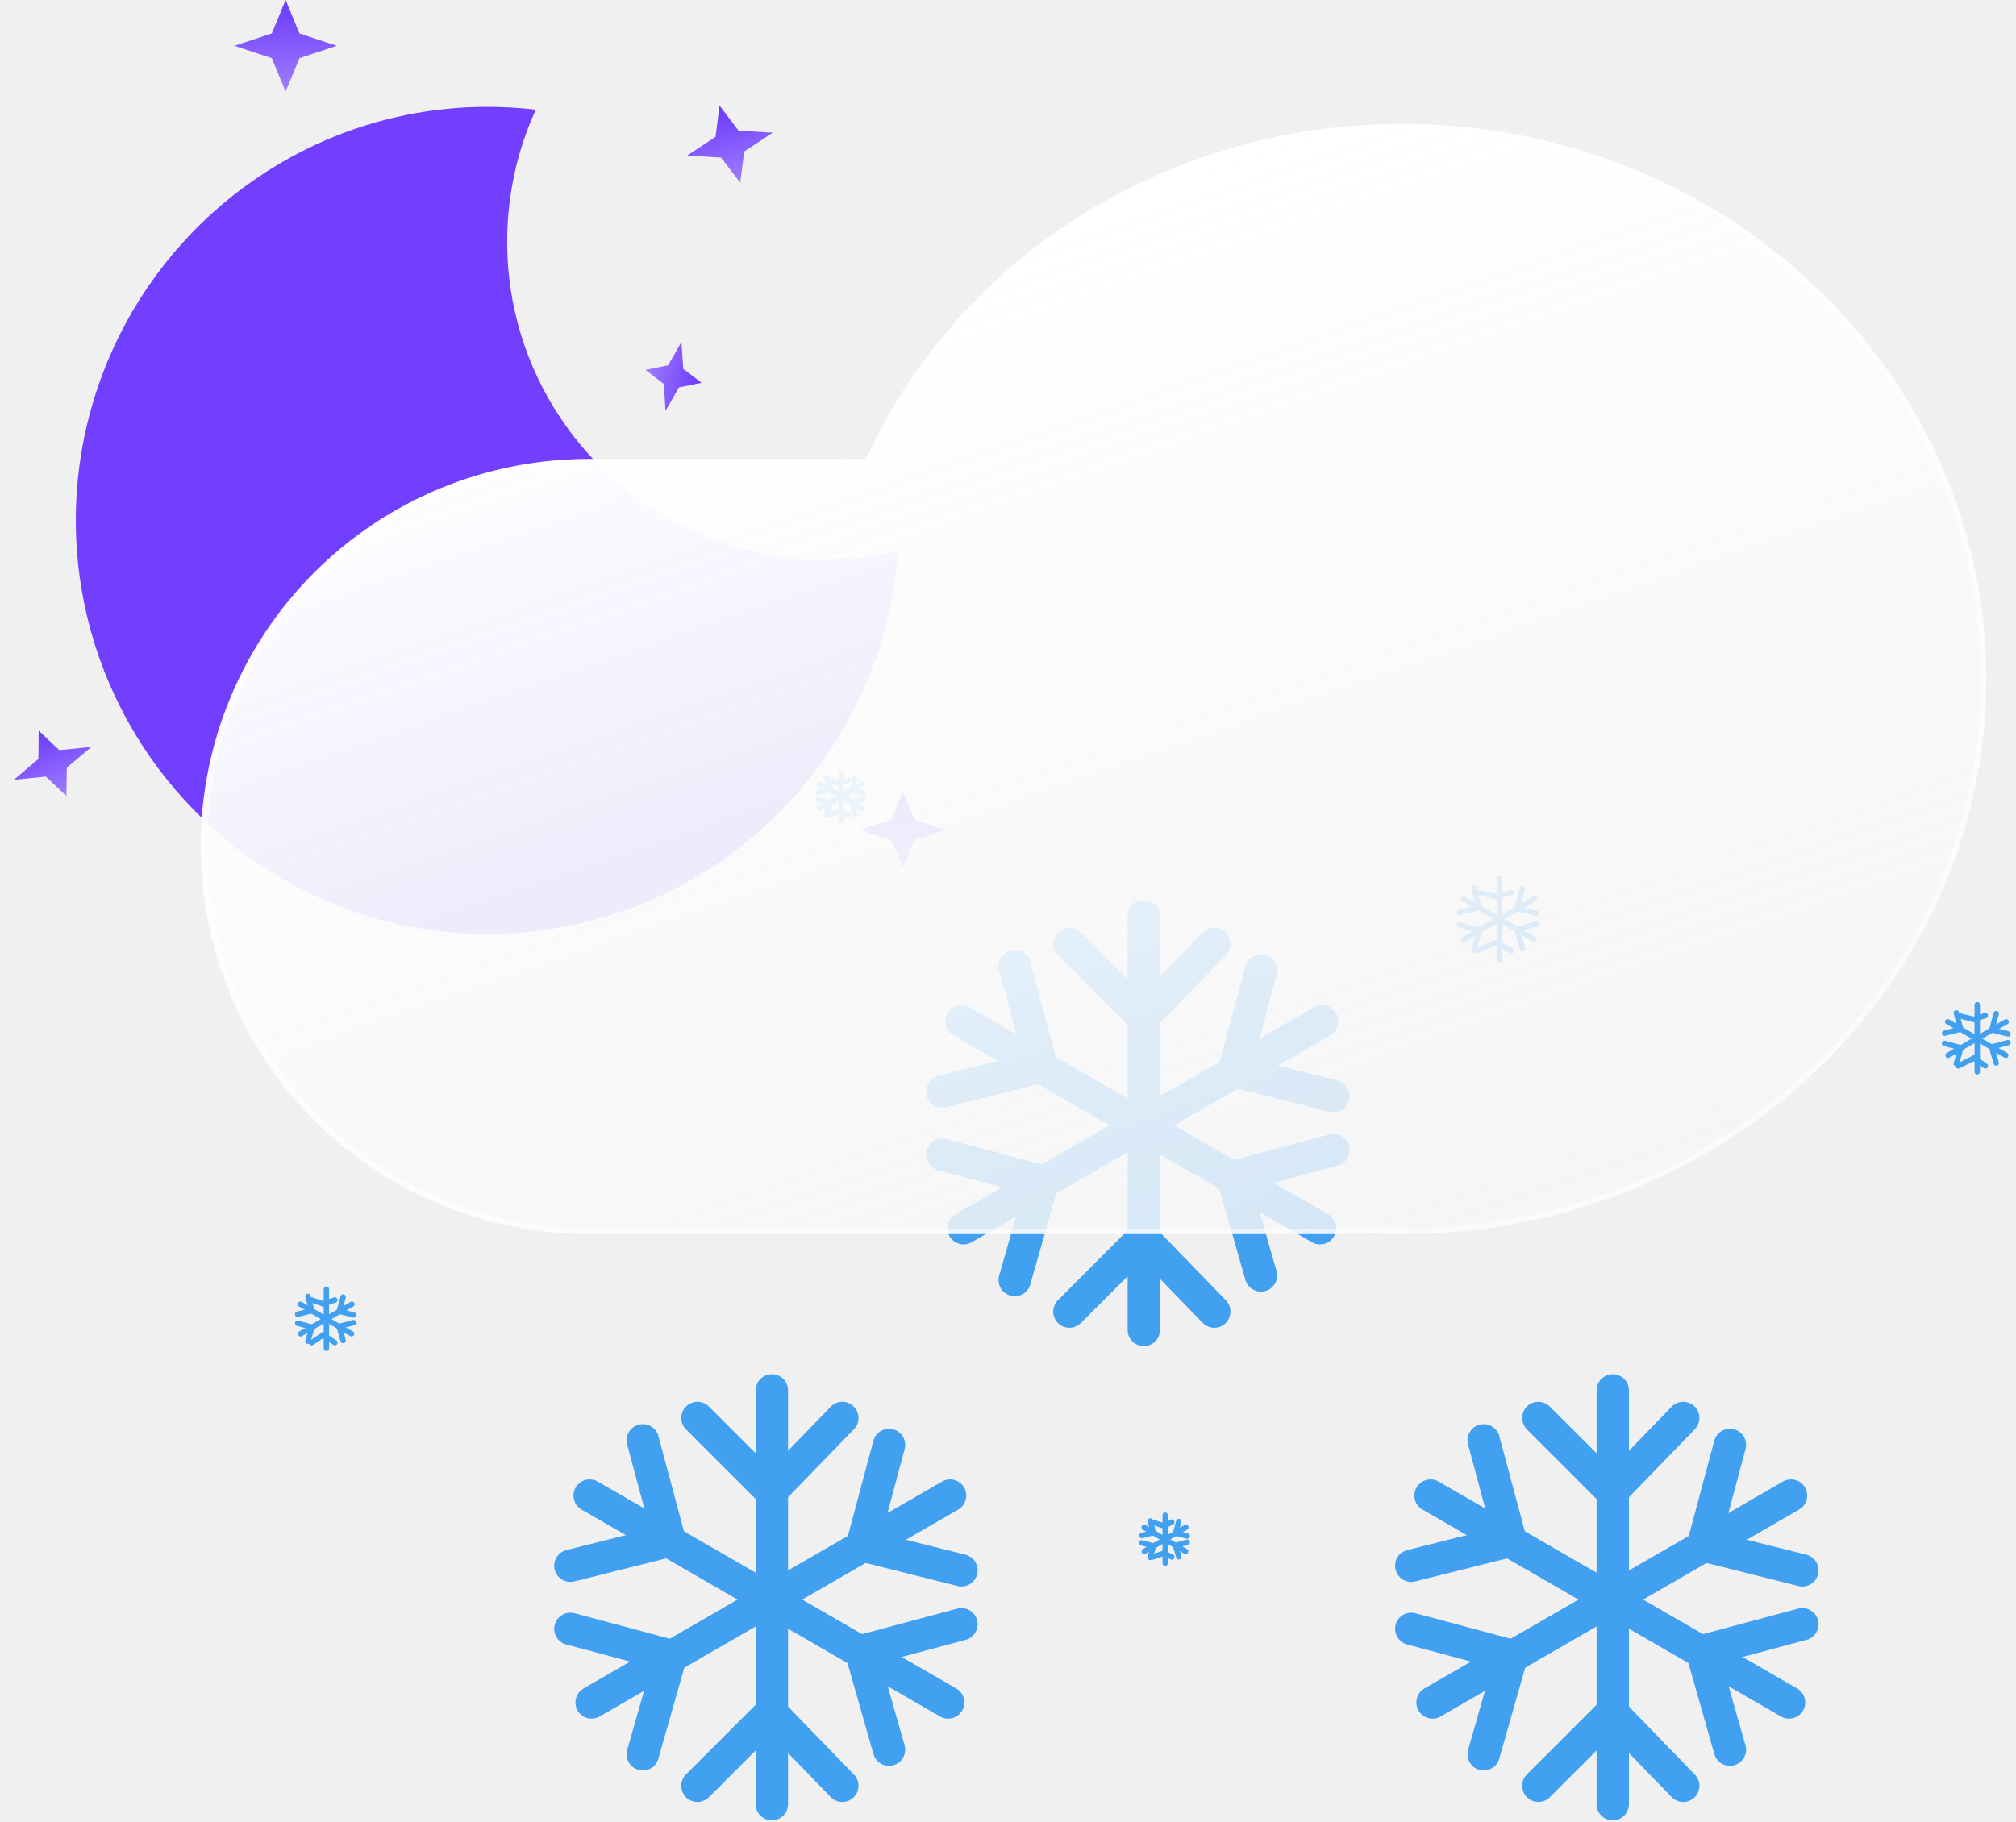
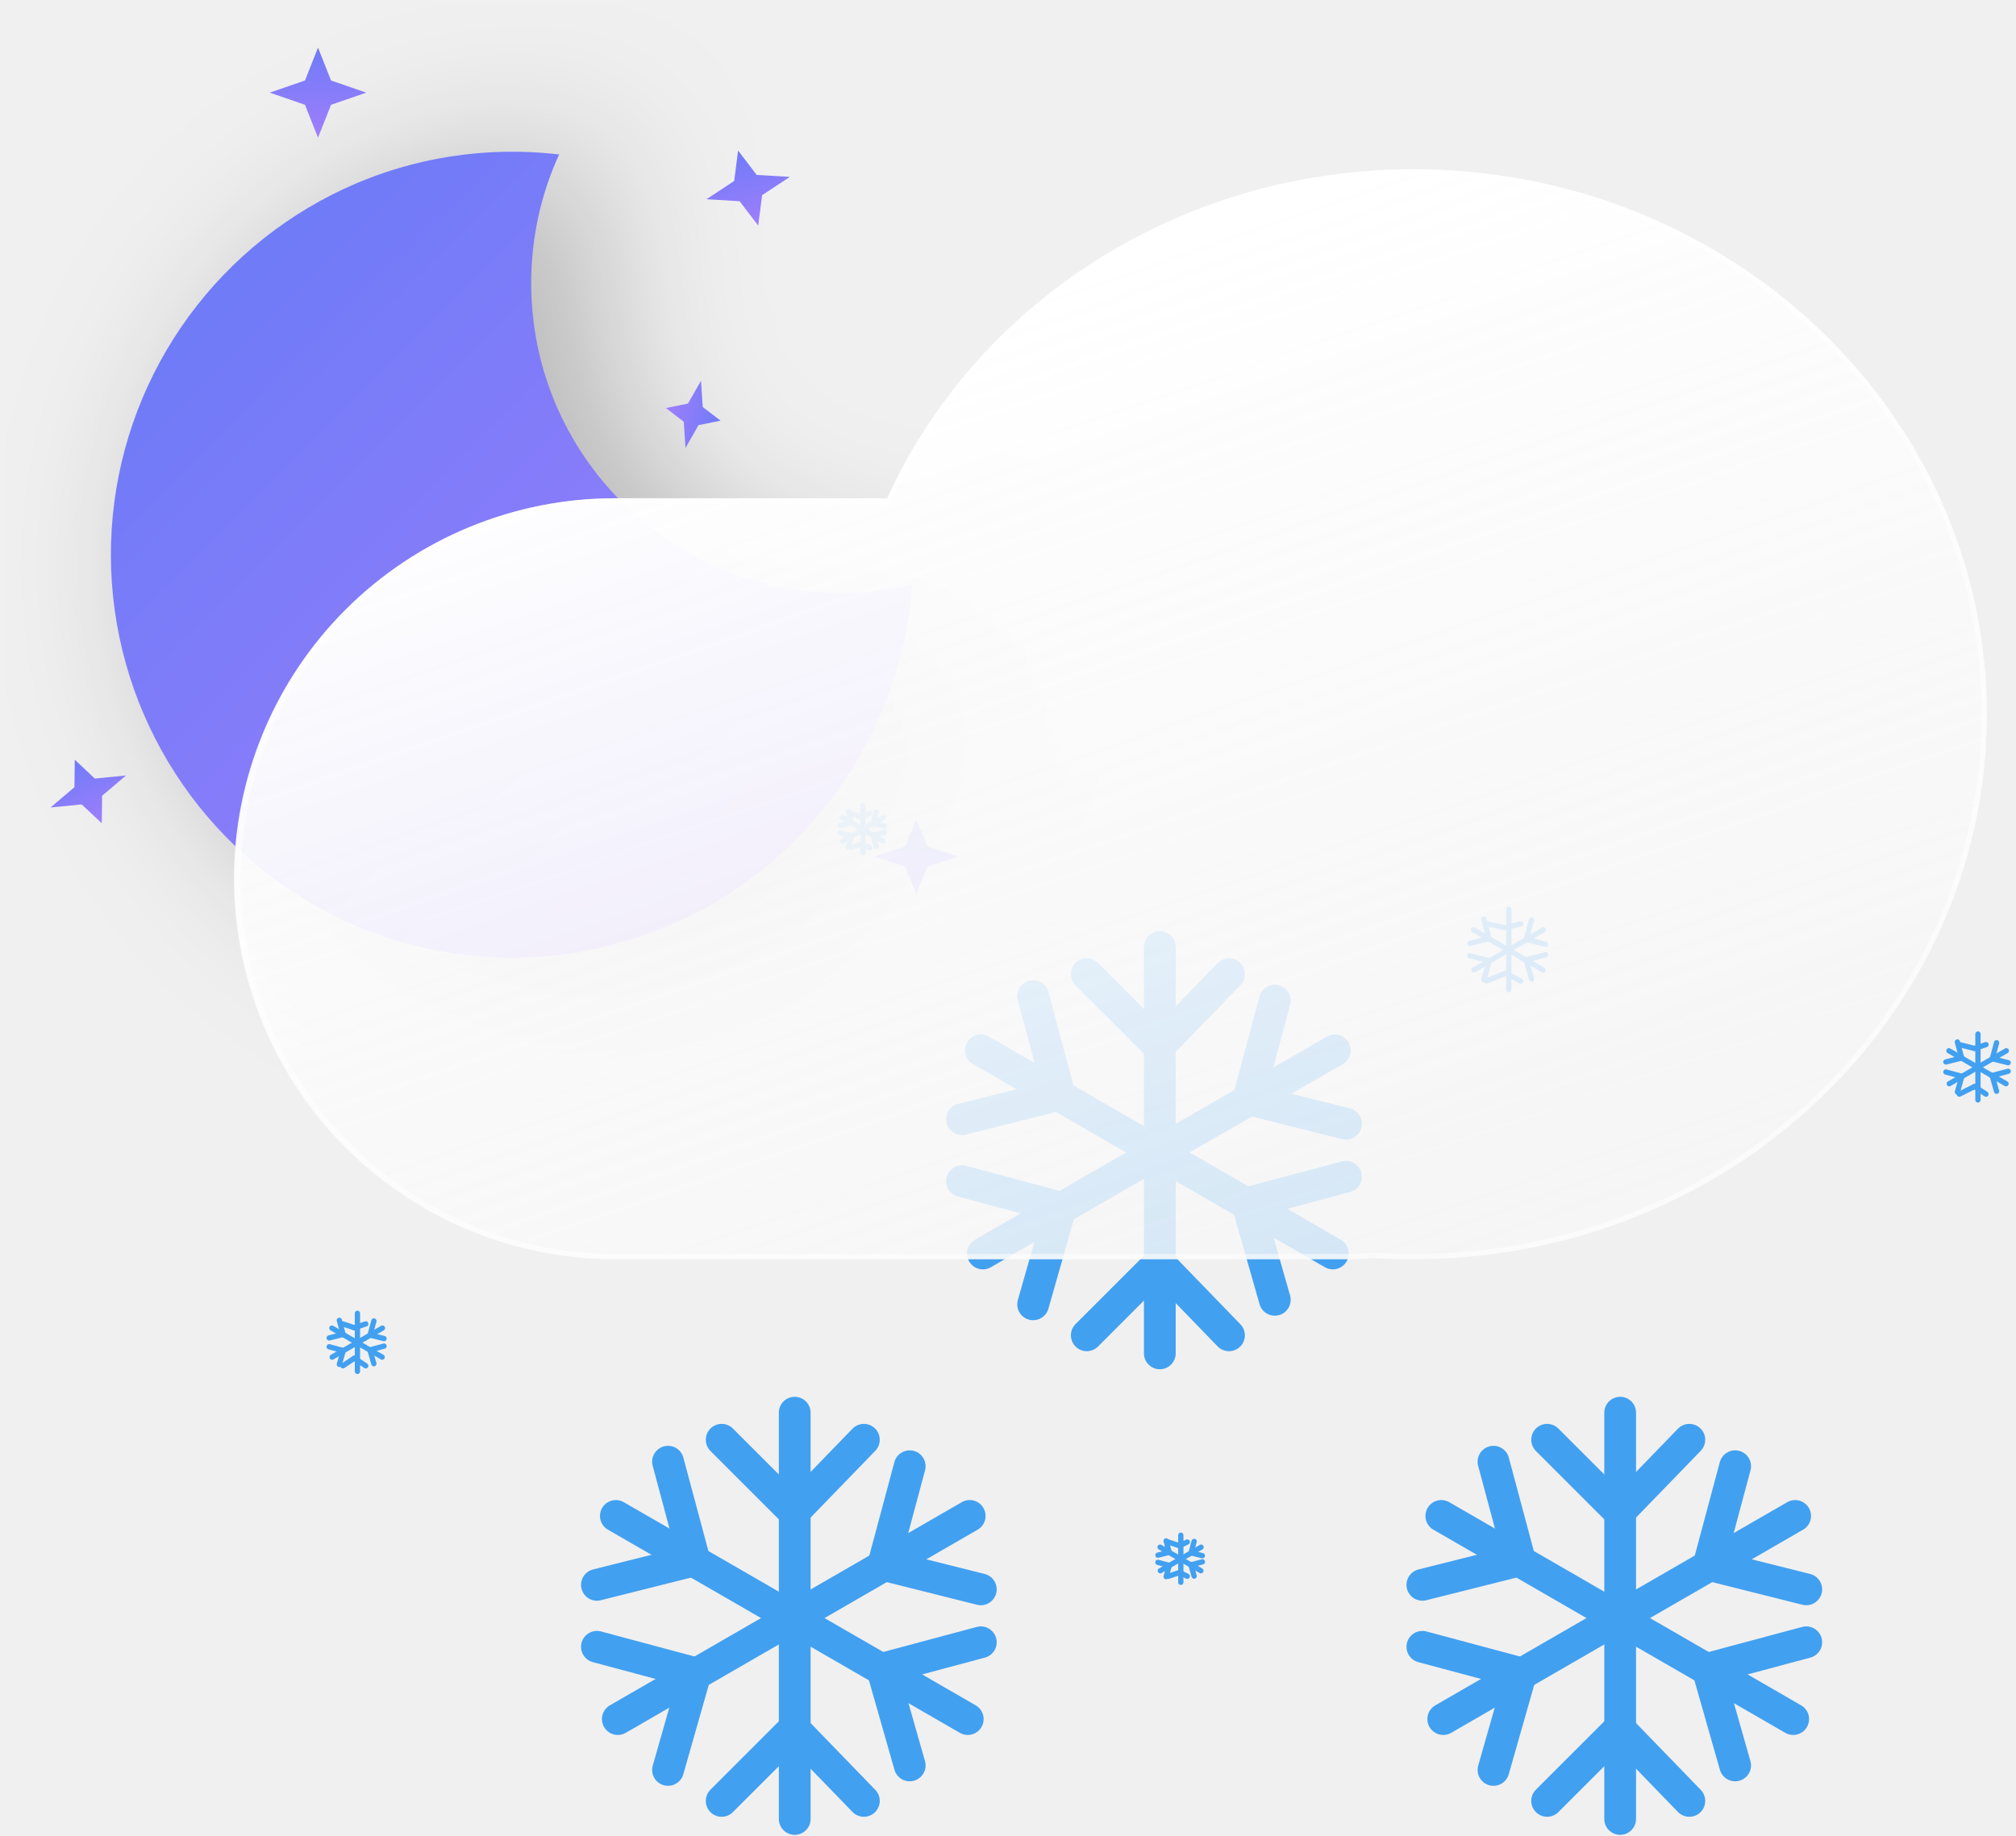
- <svg xmlns="http://www.w3.org/2000/svg" width="374" height="338" viewBox="0 0 374 338" fill="none">
+ <svg xmlns="http://www.w3.org/2000/svg" width="381" height="347" viewBox="0 0 381 347" fill="none">
  <defs>
-     <linearGradient id="paint0_linear_102_935" x1="52.986" y1="0" x2="52.986" y2="17" gradientUnits="userSpaceOnUse">
-       <stop stop-color="#6B38FC" />
+     <filter id="filter0_d_120_52" x="0.956" y="0.679" width="211.428" height="212.321" filterUnits="userSpaceOnUse" color-interpolation-filters="sRGB">
+       <feFlood flood-opacity="0" result="BackgroundImageFix" />
+       <feColorMatrix in="SourceAlpha" type="matrix" values="0 0 0 0 0 0 0 0 0 0 0 0 0 0 0 0 0 0 127 0" result="hardAlpha" />
+       <feOffset dx="10" dy="2" />
+       <feGaussianBlur stdDeviation="15" />
+       <feColorMatrix type="matrix" values="0 0 0 0 0 0 0 0 0 0 0 0 0 0 0 0 0 0 0.25 0" />
+       <feBlend mode="normal" in2="BackgroundImageFix" result="effect1_dropShadow_120_52" />
+       <feBlend mode="normal" in="SourceGraphic" in2="effect1_dropShadow_120_52" result="shape" />
+     </filter>
+     <linearGradient id="paint0_linear_120_52" x1="43.847" y1="51.564" x2="150.575" y2="158.927" gradientUnits="userSpaceOnUse">
+       <stop stop-color="#6F7BF7" />
      <stop offset="1" stop-color="#9F7EFD" />
    </linearGradient>
-     <linearGradient id="paint1_linear_102_935" x1="167.486" y1="147" x2="167.486" y2="161" gradientUnits="userSpaceOnUse">
-       <stop stop-color="#6B38FC" />
+     <linearGradient id="paint1_linear_120_52" x1="60.1" y1="9" x2="60.1" y2="26.021" gradientUnits="userSpaceOnUse">
+       <stop stop-color="#6F7BF7" />
      <stop offset="1" stop-color="#9F7EFD" />
    </linearGradient>
-     <linearGradient id="paint2_linear_102_935" x1="133.49" y1="19.605" x2="137.324" y2="33.902" gradientUnits="userSpaceOnUse">
-       <stop stop-color="#6B38FC" />
+     <linearGradient id="paint2_linear_120_52" x1="173.165" y1="154.892" x2="173.165" y2="168.873" gradientUnits="userSpaceOnUse">
+       <stop stop-color="#6F7BF7" />
      <stop offset="1" stop-color="#9F7EFD" />
    </linearGradient>
-     <linearGradient id="paint3_linear_102_935" x1="7.189" y1="135.599" x2="12.328" y2="147.705" gradientUnits="userSpaceOnUse">
-       <stop stop-color="#6B38FC" />
+     <linearGradient id="paint3_linear_120_52" x1="139.492" y1="28.459" x2="143.293" y2="42.635" gradientUnits="userSpaceOnUse">
+       <stop stop-color="#6F7BF7" />
      <stop offset="1" stop-color="#9F7EFD" />
    </linearGradient>
-     <linearGradient id="paint4_linear_102_935" x1="130.151" y1="71.039" x2="119.741" y2="68.636" gradientUnits="userSpaceOnUse">
-       <stop stop-color="#6B38FC" />
+     <linearGradient id="paint4_linear_120_52" x1="14.133" y1="143.587" x2="19.235" y2="155.605" gradientUnits="userSpaceOnUse">
+       <stop stop-color="#6F7BF7" />
      <stop offset="1" stop-color="#9F7EFD" />
    </linearGradient>
-     <linearGradient id="paint5_linear_102_935" x1="171.381" y1="48.956" x2="237.424" y2="240.168" gradientUnits="userSpaceOnUse">
+     <linearGradient id="paint5_linear_120_52" x1="136.179" y1="79.509" x2="125.85" y2="77.124" gradientUnits="userSpaceOnUse">
+       <stop stop-color="#6F7BF7" />
+       <stop offset="1" stop-color="#9F7EFD" />
+     </linearGradient>
+     <linearGradient id="paint6_linear_120_52" x1="178.381" y1="57.956" x2="244.424" y2="249.168" gradientUnits="userSpaceOnUse">
      <stop stop-color="white" />
      <stop offset="1" stop-color="#F7F7F7" stop-opacity="0.8" />
    </linearGradient>
  </defs>
-   <path d="M156.083 143.295V152.143" stroke="#42A0F0" stroke-linecap="round" />
-   <path d="M155.891 145.454L157.33 144.734" stroke="#42A0F0" stroke-linecap="round" />
-   <path d="M155.891 145.454L153.732 144.734" stroke="#42A0F0" stroke-linecap="round" />
-   <path d="M155.891 150.492L157.33 151.212" stroke="#42A0F0" stroke-linecap="round" />
-   <path d="M155.891 150.492L153.732 151.212" stroke="#42A0F0" stroke-linecap="round" />
-   <path d="M159.893 145.544L152.23 149.968" stroke="#42A0F0" stroke-linecap="round" />
-   <path d="M158.011 146.61L160.135 147.143" stroke="#42A0F0" stroke-linecap="round" />
-   <path d="M158.011 146.61L158.586 144.461" stroke="#42A0F0" stroke-linecap="round" />
-   <path d="M153.924 148.969L153.324 151.076" stroke="#42A0F0" stroke-linecap="round" />
-   <path d="M153.924 148.969L151.775 148.393" stroke="#42A0F0" stroke-linecap="round" />
-   <path d="M159.85 149.968L152.187 145.544" stroke="#42A0F0" stroke-linecap="round" />
-   <path d="M157.985 148.871L158.586 150.977" stroke="#42A0F0" stroke-linecap="round" />
-   <path d="M157.986 148.871L160.134 148.295" stroke="#42A0F0" stroke-linecap="round" />
-   <path d="M153.898 146.511L151.774 147.045" stroke="#42A0F0" stroke-linecap="round" />
-   <path d="M153.899 146.511L153.323 144.362" stroke="#42A0F0" stroke-linecap="round" />
-   <path d="M278.154 162.885V178.053" stroke="#42A0F0" stroke-linecap="round" />
-   <path d="M277.521 166.326L280.4 165.606" stroke="#42A0F0" stroke-linecap="round" />
-   <path d="M277.522 166.326L273.923 165.606" stroke="#42A0F0" stroke-linecap="round" />
-   <path d="M277.521 174.962L280.4 176.401" stroke="#42A0F0" stroke-linecap="round" />
-   <path d="M277.522 174.962L273.923 176.401" stroke="#42A0F0" stroke-linecap="round" />
-   <path d="M284.685 166.74L271.549 174.324" stroke="#42A0F0" stroke-linecap="round" />
-   <path d="M281.458 168.566L285.099 169.48" stroke="#42A0F0" stroke-linecap="round" />
-   <path d="M281.459 168.566L282.445 164.883" stroke="#42A0F0" stroke-linecap="round" />
-   <path d="M274.452 172.611L273.423 176.221" stroke="#42A0F0" stroke-linecap="round" />
-   <path d="M274.452 172.611L270.77 171.624" stroke="#42A0F0" stroke-linecap="round" />
-   <path d="M284.612 174.324L271.476 166.74" stroke="#42A0F0" stroke-linecap="round" />
-   <path d="M281.417 172.444L282.446 176.054" stroke="#42A0F0" stroke-linecap="round" />
-   <path d="M281.417 172.443L285.1 171.457" stroke="#42A0F0" stroke-linecap="round" />
-   <path d="M274.411 168.398L270.77 169.312" stroke="#42A0F0" stroke-linecap="round" />
-   <path d="M274.411 168.398L273.424 164.715" stroke="#42A0F0" stroke-linecap="round" />
-   <path d="M366.81 186.439V198.892" stroke="#42A0F0" stroke-linecap="round" />
-   <path d="M366.164 189.16L368.323 188.44" stroke="#42A0F0" stroke-linecap="round" />
-   <path d="M366.164 189.16L363.285 188.44" stroke="#42A0F0" stroke-linecap="round" />
-   <path d="M366.164 196.357L368.323 197.796" stroke="#42A0F0" stroke-linecap="round" />
-   <path d="M366.164 196.357L363.285 197.796" stroke="#42A0F0" stroke-linecap="round" />
-   <path d="M372.171 189.604L361.386 195.831" stroke="#42A0F0" stroke-linecap="round" />
-   <path d="M369.523 191.105L372.513 191.855" stroke="#42A0F0" stroke-linecap="round" />
-   <path d="M369.523 191.104L370.333 188.08" stroke="#42A0F0" stroke-linecap="round" />
-   <path d="M363.771 194.425L362.927 197.389" stroke="#42A0F0" stroke-linecap="round" />
-   <path d="M363.771 194.425L360.747 193.614" stroke="#42A0F0" stroke-linecap="round" />
-   <path d="M372.111 195.83L361.327 189.604" stroke="#42A0F0" stroke-linecap="round" />
-   <path d="M369.487 194.287L370.332 197.251" stroke="#42A0F0" stroke-linecap="round" />
-   <path d="M369.487 194.286L372.512 193.476" stroke="#42A0F0" stroke-linecap="round" />
-   <path d="M363.735 190.966L360.745 191.717" stroke="#42A0F0" stroke-linecap="round" />
-   <path d="M363.736 190.966L362.925 187.942" stroke="#42A0F0" stroke-linecap="round" />
-   <path d="M60.552 239.227V250.196" stroke="#42A0F0" stroke-linecap="round" />
-   <path d="M59.966 241.948L62.125 241.228" stroke="#42A0F0" stroke-linecap="round" />
-   <path d="M59.966 241.948L57.807 241.228" stroke="#42A0F0" stroke-linecap="round" />
-   <path d="M59.966 247.705L62.125 249.144" stroke="#42A0F0" stroke-linecap="round" />
-   <path d="M59.966 247.705L57.807 249.144" stroke="#42A0F0" stroke-linecap="round" />
-   <path d="M65.276 242.015L55.776 247.5" stroke="#42A0F0" stroke-linecap="round" />
-   <path d="M62.943 243.337L65.576 243.998" stroke="#42A0F0" stroke-linecap="round" />
-   <path d="M62.943 243.337L63.657 240.673" stroke="#42A0F0" stroke-linecap="round" />
-   <path d="M57.876 246.262L57.132 248.873" stroke="#42A0F0" stroke-linecap="round" />
-   <path d="M57.876 246.262L55.212 245.548" stroke="#42A0F0" stroke-linecap="round" />
-   <path d="M65.223 247.499L55.724 242.015" stroke="#42A0F0" stroke-linecap="round" />
-   <path d="M62.912 246.139L63.656 248.75" stroke="#42A0F0" stroke-linecap="round" />
-   <path d="M62.912 246.139L65.576 245.425" stroke="#42A0F0" stroke-linecap="round" />
-   <path d="M57.845 243.214L55.212 243.875" stroke="#42A0F0" stroke-linecap="round" />
-   <path d="M57.845 243.214L57.131 240.55" stroke="#42A0F0" stroke-linecap="round" />
-   <path d="M216.161 281.166V290.063" stroke="#42A0F0" stroke-linecap="round" />
-   <path d="M215.944 283.167L217.383 282.447" stroke="#42A0F0" stroke-linecap="round" />
-   <path d="M215.944 283.167L213.785 282.447" stroke="#42A0F0" stroke-linecap="round" />
-   <path d="M215.944 288.205L217.383 288.925" stroke="#42A0F0" stroke-linecap="round" />
-   <path d="M215.944 288.205L213.785 288.925" stroke="#42A0F0" stroke-linecap="round" />
-   <path d="M219.991 283.427L212.286 287.875" stroke="#42A0F0" stroke-linecap="round" />
-   <path d="M218.099 284.499L220.235 285.035" stroke="#42A0F0" stroke-linecap="round" />
-   <path d="M218.099 284.499L218.678 282.338" stroke="#42A0F0" stroke-linecap="round" />
-   <path d="M213.99 286.872L213.386 288.99" stroke="#42A0F0" stroke-linecap="round" />
-   <path d="M213.99 286.872L211.829 286.293" stroke="#42A0F0" stroke-linecap="round" />
-   <path d="M219.95 287.875L212.245 283.426" stroke="#42A0F0" stroke-linecap="round" />
-   <path d="M218.074 286.773L218.678 288.891" stroke="#42A0F0" stroke-linecap="round" />
-   <path d="M218.074 286.773L220.235 286.194" stroke="#42A0F0" stroke-linecap="round" />
-   <path d="M213.965 284.4L211.829 284.936" stroke="#42A0F0" stroke-linecap="round" />
-   <path d="M213.965 284.4L213.386 282.239" stroke="#42A0F0" stroke-linecap="round" />
-   <path d="M299.193 258.003V334.795" stroke="#42A0F0" stroke-width="6" stroke-linecap="round" />
-   <path d="M299.04 276.774L312.265 263.122" stroke="#42A0F0" stroke-width="6" stroke-linecap="round" />
-   <path d="M299.04 276.774L285.388 263.122" stroke="#42A0F0" stroke-width="6" stroke-linecap="round" />
-   <path d="M299.04 317.73L312.265 331.382" stroke="#42A0F0" stroke-width="6" stroke-linecap="round" />
-   <path d="M299.04 317.73L285.388 331.382" stroke="#42A0F0" stroke-width="6" stroke-linecap="round" />
-   <path d="M332.262 277.52L265.758 315.916" stroke="#42A0F0" stroke-width="6" stroke-linecap="round" />
-   <path d="M315.928 286.771L334.363 291.398" stroke="#42A0F0" stroke-width="6" stroke-linecap="round" />
-   <path d="M315.928 286.772L320.925 268.123" stroke="#42A0F0" stroke-width="6" stroke-linecap="round" />
-   <path d="M280.459 307.249L275.249 325.528" stroke="#42A0F0" stroke-width="6" stroke-linecap="round" />
-   <path d="M280.459 307.249L261.81 302.252" stroke="#42A0F0" stroke-width="6" stroke-linecap="round" />
-   <path d="M331.894 315.916L265.39 277.52" stroke="#42A0F0" stroke-width="6" stroke-linecap="round" />
-   <path d="M315.714 306.396L320.925 324.675" stroke="#42A0F0" stroke-width="6" stroke-linecap="round" />
-   <path d="M315.714 306.396L334.363 301.399" stroke="#42A0F0" stroke-width="6" stroke-linecap="round" />
-   <path d="M280.245 285.918L261.81 290.546" stroke="#42A0F0" stroke-width="6" stroke-linecap="round" />
-   <path d="M280.245 285.919L275.248 267.27" stroke="#42A0F0" stroke-width="6" stroke-linecap="round" />
-   <path d="M212.194 170.003V246.795" stroke="#42A0F0" stroke-width="6" stroke-linecap="round" />
-   <path d="M212.04 188.774L225.265 175.122" stroke="#42A0F0" stroke-width="6" stroke-linecap="round" />
-   <path d="M212.04 188.774L198.388 175.122" stroke="#42A0F0" stroke-width="6" stroke-linecap="round" />
-   <path d="M212.04 229.73L225.265 243.382" stroke="#42A0F0" stroke-width="6" stroke-linecap="round" />
-   <path d="M212.04 229.73L198.388 243.382" stroke="#42A0F0" stroke-width="6" stroke-linecap="round" />
-   <path d="M245.262 189.52L178.758 227.916" stroke="#42A0F0" stroke-width="6" stroke-linecap="round" />
-   <path d="M228.929 198.771L247.364 203.398" stroke="#42A0F0" stroke-width="6" stroke-linecap="round" />
-   <path d="M228.929 198.772L233.926 180.123" stroke="#42A0F0" stroke-width="6" stroke-linecap="round" />
-   <path d="M193.46 219.249L188.249 237.528" stroke="#42A0F0" stroke-width="6" stroke-linecap="round" />
-   <path d="M193.46 219.249L174.811 214.252" stroke="#42A0F0" stroke-width="6" stroke-linecap="round" />
-   <path d="M244.894 227.916L178.39 189.52" stroke="#42A0F0" stroke-width="6" stroke-linecap="round" />
-   <path d="M228.715 218.396L233.925 236.675" stroke="#42A0F0" stroke-width="6" stroke-linecap="round" />
-   <path d="M228.715 218.396L247.364 213.399" stroke="#42A0F0" stroke-width="6" stroke-linecap="round" />
-   <path d="M193.246 197.918L174.81 202.546" stroke="#42A0F0" stroke-width="6" stroke-linecap="round" />
-   <path d="M193.246 197.919L188.249 179.27" stroke="#42A0F0" stroke-width="6" stroke-linecap="round" />
-   <path d="M143.194 258.003V334.795" stroke="#42A0F0" stroke-width="6" stroke-linecap="round" />
-   <path d="M143.04 276.774L156.265 263.122" stroke="#42A0F0" stroke-width="6" stroke-linecap="round" />
-   <path d="M143.04 276.774L129.388 263.122" stroke="#42A0F0" stroke-width="6" stroke-linecap="round" />
-   <path d="M143.04 317.73L156.265 331.382" stroke="#42A0F0" stroke-width="6" stroke-linecap="round" />
-   <path d="M143.04 317.73L129.388 331.382" stroke="#42A0F0" stroke-width="6" stroke-linecap="round" />
-   <path d="M176.262 277.52L109.758 315.916" stroke="#42A0F0" stroke-width="6" stroke-linecap="round" />
-   <path d="M159.929 286.771L178.364 291.398" stroke="#42A0F0" stroke-width="6" stroke-linecap="round" />
-   <path d="M159.929 286.772L164.926 268.123" stroke="#42A0F0" stroke-width="6" stroke-linecap="round" />
-   <path d="M124.46 307.249L119.249 325.528" stroke="#42A0F0" stroke-width="6" stroke-linecap="round" />
-   <path d="M124.46 307.249L105.811 302.252" stroke="#42A0F0" stroke-width="6" stroke-linecap="round" />
-   <path d="M175.894 315.916L109.39 277.52" stroke="#42A0F0" stroke-width="6" stroke-linecap="round" />
-   <path d="M159.715 306.396L164.925 324.675" stroke="#42A0F0" stroke-width="6" stroke-linecap="round" />
-   <path d="M159.715 306.396L178.364 301.399" stroke="#42A0F0" stroke-width="6" stroke-linecap="round" />
-   <path d="M124.246 285.918L105.81 290.546" stroke="#42A0F0" stroke-width="6" stroke-linecap="round" />
-   <path d="M124.246 285.919L119.249 267.27" stroke="#42A0F0" stroke-width="6" stroke-linecap="round" />
-   <path d="M90.487 173.295C75.265 173.315 60.39 168.748 47.801 160.19C36.371 152.443 27.238 141.759 21.364 129.263C15.489 116.767 13.089 102.919 14.416 89.174C15.743 75.43 20.748 62.297 28.905 51.155C37.062 40.013 48.069 31.274 60.77 25.857C70.166 21.859 80.276 19.808 90.487 19.827C93.468 19.827 96.446 20 99.407 20.345C97.681 24.119 96.36 28.067 95.467 32.12C94.549 36.303 94.087 40.574 94.088 44.857C94.069 56.61 97.578 68.098 104.161 77.835C108.405 84.115 113.813 89.523 120.093 93.767C123.249 95.899 126.605 97.72 130.112 99.205C137.375 102.279 145.184 103.855 153.071 103.84C157.634 103.841 162.182 103.316 166.624 102.275C165.576 116.709 160.46 130.551 151.869 142.197C149.09 145.965 145.974 149.472 142.559 152.676C128.467 165.938 109.839 173.314 90.487 173.295Z" fill="#713FFD" />
-   <path d="M52.986 0L55.551 6.2L62.486 8.5L55.551 10.8L52.986 17L50.421 10.8L43.486 8.5L50.421 6.2L52.986 0Z" fill="url(#paint0_linear_102_935)" />
-   <path d="M167.486 147L169.646 152.11L175.486 154L169.646 155.89L167.486 161L165.326 155.89L159.486 154L165.326 152.11L167.486 147Z" fill="url(#paint1_linear_102_935)" />
-   <path d="M133.489 19.605L137.03 24.247L143.344 24.625L138.066 28.111L137.322 33.902L133.781 29.25L127.467 28.872L132.745 25.386L133.489 19.605Z" fill="url(#paint2_linear_102_935)" />
-   <path d="M7.184 135.601L11.005 139.196L16.948 138.602L12.392 142.464L12.323 147.707L8.513 144.109L2.57 144.704L7.127 140.843L7.184 135.601Z" fill="url(#paint3_linear_102_935)" />
-   <path d="M130.152 71.038L125.952 71.889L123.468 76.242L123.142 71.241L119.741 68.635L123.943 67.786L126.427 63.434L126.75 68.434L130.152 71.038Z" fill="url(#paint4_linear_102_935)" />
-   <path d="M252.78 228.765C250.847 228.92 248.894 228.999 246.923 229H109.399C99.933 229.035 90.553 227.201 81.797 223.603C73.041 220.005 65.082 214.714 58.376 208.032C51.669 201.351 46.348 193.412 42.718 184.669C39.087 175.927 37.218 166.554 37.218 157.087C37.218 147.621 39.087 138.248 42.718 129.506C46.348 120.763 51.669 112.824 58.376 106.143C65.082 99.461 73.041 94.17 81.797 90.572C90.553 86.974 99.933 85.14 109.399 85.175H160.675C177.299 48.6 215.586 23 260.159 23C319.986 23 368.486 69.115 368.486 126C368.486 182.885 319.986 229 260.159 229C257.679 229 255.219 228.922 252.78 228.765Z" fill="url(#paint5_linear_102_935)" />
-   <path d="M260.158 228C267.444 228 274.725 227.302 281.799 225.926C288.692 224.585 295.472 222.584 301.951 219.978C308.312 217.42 314.447 214.254 320.185 210.568C325.868 206.917 331.212 202.725 336.068 198.107C340.924 193.49 345.332 188.411 349.17 183.009C353.044 177.557 356.371 171.728 359.059 165.686C361.797 159.532 363.899 153.093 365.308 146.547C366.753 139.831 367.486 132.917 367.486 126C367.486 119.082 366.753 112.169 365.308 105.452C363.899 98.906 361.797 92.467 359.059 86.314C356.371 80.272 353.044 74.443 349.17 68.991C345.332 63.589 340.924 58.51 336.069 53.893C331.212 49.275 325.868 45.083 320.185 41.432C314.447 37.746 308.312 34.58 301.951 32.022C295.472 29.416 288.692 27.415 281.799 26.074C274.725 24.698 267.444 24 260.158 24C238.788 24 218.148 29.952 200.472 41.214C191.952 46.642 184.295 53.194 177.715 60.688C171.094 68.229 165.667 76.607 161.585 85.588L161.318 86.175H160.674H109.399C99.825 86.175 90.538 88.049 81.796 91.747C77.595 93.524 73.542 95.724 69.751 98.285C65.996 100.822 62.465 103.735 59.256 106.945C56.047 110.154 53.133 113.685 50.596 117.44C48.035 121.231 45.835 125.284 44.058 129.485C40.361 138.227 38.486 147.514 38.486 157.087C38.486 166.661 40.361 175.948 44.058 184.689C45.835 188.891 48.035 192.944 50.596 196.735C53.133 200.49 56.047 204.021 59.256 207.23C62.465 210.439 65.996 213.353 69.751 215.89C73.542 218.451 77.595 220.651 81.796 222.428C90.538 226.125 99.825 228 109.399 228H246.923C248.846 228 250.79 227.922 252.7 227.768L252.772 227.762L252.844 227.767C255.263 227.922 257.724 228 260.158 228ZM260.158 229C257.679 229 255.218 228.921 252.78 228.765C250.85 228.92 248.894 229 246.923 229H109.399C69.682 229 37.486 196.803 37.486 157.087C37.486 117.371 69.682 85.175 109.399 85.175H160.674C177.299 48.595 215.584 23 260.158 23C319.986 23 368.486 69.115 368.486 126C368.486 182.885 319.986 229 260.158 229Z" fill="white" fill-opacity="0.5" />
+   <path d="M163.082 152.295V161.143" stroke="#42A0F0" stroke-linecap="round" />
+   <path d="M162.891 154.454L164.33 153.734" stroke="#42A0F0" stroke-linecap="round" />
+   <path d="M162.89 154.454L160.731 153.734" stroke="#42A0F0" stroke-linecap="round" />
+   <path d="M162.891 159.492L164.33 160.212" stroke="#42A0F0" stroke-linecap="round" />
+   <path d="M162.89 159.492L160.731 160.212" stroke="#42A0F0" stroke-linecap="round" />
+   <path d="M166.893 154.544L159.23 158.968" stroke="#42A0F0" stroke-linecap="round" />
+   <path d="M165.01 155.61L167.134 156.143" stroke="#42A0F0" stroke-linecap="round" />
+   <path d="M165.01 155.61L165.586 153.461" stroke="#42A0F0" stroke-linecap="round" />
+   <path d="M160.923 157.969L160.323 160.076" stroke="#42A0F0" stroke-linecap="round" />
+   <path d="M160.923 157.969L158.774 157.393" stroke="#42A0F0" stroke-linecap="round" />
+   <path d="M166.849 158.968L159.186 154.544" stroke="#42A0F0" stroke-linecap="round" />
+   <path d="M164.985 157.871L165.586 159.977" stroke="#42A0F0" stroke-linecap="round" />
+   <path d="M164.985 157.871L167.134 157.295" stroke="#42A0F0" stroke-linecap="round" />
+   <path d="M160.898 155.511L158.774 156.045" stroke="#42A0F0" stroke-linecap="round" />
+   <path d="M160.898 155.511L160.322 153.362" stroke="#42A0F0" stroke-linecap="round" />
+   <path d="M285.154 171.885V187.053" stroke="#42A0F0" stroke-linecap="round" />
+   <path d="M284.521 175.326L287.4 174.606" stroke="#42A0F0" stroke-linecap="round" />
+   <path d="M284.522 175.326L280.923 174.606" stroke="#42A0F0" stroke-linecap="round" />
+   <path d="M284.521 183.962L287.4 185.401" stroke="#42A0F0" stroke-linecap="round" />
+   <path d="M284.522 183.962L280.923 185.401" stroke="#42A0F0" stroke-linecap="round" />
+   <path d="M291.685 175.74L278.549 183.324" stroke="#42A0F0" stroke-linecap="round" />
+   <path d="M288.458 177.566L292.099 178.48" stroke="#42A0F0" stroke-linecap="round" />
+   <path d="M288.459 177.566L289.445 173.883" stroke="#42A0F0" stroke-linecap="round" />
+   <path d="M281.452 181.611L280.423 185.221" stroke="#42A0F0" stroke-linecap="round" />
+   <path d="M281.452 181.611L277.77 180.624" stroke="#42A0F0" stroke-linecap="round" />
+   <path d="M291.612 183.324L278.476 175.74" stroke="#42A0F0" stroke-linecap="round" />
+   <path d="M288.417 181.444L289.446 185.054" stroke="#42A0F0" stroke-linecap="round" />
+   <path d="M288.417 181.443L292.1 180.457" stroke="#42A0F0" stroke-linecap="round" />
+   <path d="M281.411 177.398L277.77 178.312" stroke="#42A0F0" stroke-linecap="round" />
+   <path d="M281.411 177.398L280.424 173.715" stroke="#42A0F0" stroke-linecap="round" />
+   <path d="M373.81 195.439V207.892" stroke="#42A0F0" stroke-linecap="round" />
+   <path d="M373.164 198.16L375.323 197.44" stroke="#42A0F0" stroke-linecap="round" />
+   <path d="M373.164 198.16L370.285 197.44" stroke="#42A0F0" stroke-linecap="round" />
+   <path d="M373.164 205.357L375.323 206.796" stroke="#42A0F0" stroke-linecap="round" />
+   <path d="M373.164 205.357L370.285 206.796" stroke="#42A0F0" stroke-linecap="round" />
+   <path d="M379.171 198.604L368.386 204.831" stroke="#42A0F0" stroke-linecap="round" />
+   <path d="M376.523 200.105L379.513 200.855" stroke="#42A0F0" stroke-linecap="round" />
+   <path d="M376.523 200.104L377.333 197.08" stroke="#42A0F0" stroke-linecap="round" />
+   <path d="M370.771 203.425L369.927 206.389" stroke="#42A0F0" stroke-linecap="round" />
+   <path d="M370.771 203.425L367.747 202.614" stroke="#42A0F0" stroke-linecap="round" />
+   <path d="M379.111 204.83L368.327 198.604" stroke="#42A0F0" stroke-linecap="round" />
+   <path d="M376.487 203.287L377.332 206.251" stroke="#42A0F0" stroke-linecap="round" />
+   <path d="M376.487 203.286L379.512 202.476" stroke="#42A0F0" stroke-linecap="round" />
+   <path d="M370.735 199.966L367.745 200.717" stroke="#42A0F0" stroke-linecap="round" />
+   <path d="M370.736 199.966L369.925 196.942" stroke="#42A0F0" stroke-linecap="round" />
+   <path d="M67.552 248.227V259.196" stroke="#42A0F0" stroke-linecap="round" />
+   <path d="M66.966 250.948L69.125 250.228" stroke="#42A0F0" stroke-linecap="round" />
+   <path d="M66.966 250.948L64.807 250.228" stroke="#42A0F0" stroke-linecap="round" />
+   <path d="M66.966 256.705L69.125 258.144" stroke="#42A0F0" stroke-linecap="round" />
+   <path d="M66.966 256.705L64.807 258.144" stroke="#42A0F0" stroke-linecap="round" />
+   <path d="M72.276 251.015L62.777 256.5" stroke="#42A0F0" stroke-linecap="round" />
+   <path d="M69.943 252.337L72.576 252.998" stroke="#42A0F0" stroke-linecap="round" />
+   <path d="M69.944 252.337L70.657 249.673" stroke="#42A0F0" stroke-linecap="round" />
+   <path d="M64.876 255.262L64.132 257.873" stroke="#42A0F0" stroke-linecap="round" />
+   <path d="M64.876 255.262L62.213 254.548" stroke="#42A0F0" stroke-linecap="round" />
+   <path d="M72.223 256.499L62.723 251.015" stroke="#42A0F0" stroke-linecap="round" />
+   <path d="M69.913 255.139L70.657 257.75" stroke="#42A0F0" stroke-linecap="round" />
+   <path d="M69.912 255.139L72.576 254.425" stroke="#42A0F0" stroke-linecap="round" />
+   <path d="M64.846 252.214L62.212 252.875" stroke="#42A0F0" stroke-linecap="round" />
+   <path d="M64.845 252.214L64.132 249.55" stroke="#42A0F0" stroke-linecap="round" />
+   <path d="M223.161 290.166V299.063" stroke="#42A0F0" stroke-linecap="round" />
+   <path d="M222.944 292.167L224.383 291.447" stroke="#42A0F0" stroke-linecap="round" />
+   <path d="M222.944 292.167L220.785 291.447" stroke="#42A0F0" stroke-linecap="round" />
+   <path d="M222.944 297.205L224.383 297.925" stroke="#42A0F0" stroke-linecap="round" />
+   <path d="M222.944 297.205L220.785 297.925" stroke="#42A0F0" stroke-linecap="round" />
+   <path d="M226.992 292.427L219.287 296.875" stroke="#42A0F0" stroke-linecap="round" />
+   <path d="M225.1 293.499L227.236 294.035" stroke="#42A0F0" stroke-linecap="round" />
+   <path d="M225.1 293.499L225.679 291.338" stroke="#42A0F0" stroke-linecap="round" />
+   <path d="M220.99 295.872L220.386 297.99" stroke="#42A0F0" stroke-linecap="round" />
+   <path d="M220.99 295.872L218.829 295.293" stroke="#42A0F0" stroke-linecap="round" />
+   <path d="M226.949 296.875L219.244 292.426" stroke="#42A0F0" stroke-linecap="round" />
+   <path d="M225.074 295.773L225.678 297.891" stroke="#42A0F0" stroke-linecap="round" />
+   <path d="M225.074 295.773L227.235 295.194" stroke="#42A0F0" stroke-linecap="round" />
+   <path d="M220.965 293.4L218.829 293.936" stroke="#42A0F0" stroke-linecap="round" />
+   <path d="M220.965 293.4L220.386 291.239" stroke="#42A0F0" stroke-linecap="round" />
+   <path d="M306.193 267.003V343.795" stroke="#42A0F0" stroke-width="6" stroke-linecap="round" />
+   <path d="M306.04 285.774L319.265 272.122" stroke="#42A0F0" stroke-width="6" stroke-linecap="round" />
+   <path d="M306.04 285.774L292.388 272.122" stroke="#42A0F0" stroke-width="6" stroke-linecap="round" />
+   <path d="M306.04 326.73L319.265 340.382" stroke="#42A0F0" stroke-width="6" stroke-linecap="round" />
+   <path d="M306.04 326.73L292.388 340.382" stroke="#42A0F0" stroke-width="6" stroke-linecap="round" />
+   <path d="M339.262 286.52L272.758 324.916" stroke="#42A0F0" stroke-width="6" stroke-linecap="round" />
+   <path d="M322.928 295.771L341.363 300.398" stroke="#42A0F0" stroke-width="6" stroke-linecap="round" />
+   <path d="M322.928 295.772L327.925 277.123" stroke="#42A0F0" stroke-width="6" stroke-linecap="round" />
+   <path d="M287.459 316.249L282.249 334.528" stroke="#42A0F0" stroke-width="6" stroke-linecap="round" />
+   <path d="M287.459 316.249L268.81 311.252" stroke="#42A0F0" stroke-width="6" stroke-linecap="round" />
+   <path d="M338.894 324.916L272.39 286.52" stroke="#42A0F0" stroke-width="6" stroke-linecap="round" />
+   <path d="M322.714 315.396L327.925 333.675" stroke="#42A0F0" stroke-width="6" stroke-linecap="round" />
+   <path d="M322.714 315.396L341.363 310.399" stroke="#42A0F0" stroke-width="6" stroke-linecap="round" />
+   <path d="M287.245 294.918L268.81 299.546" stroke="#42A0F0" stroke-width="6" stroke-linecap="round" />
+   <path d="M287.245 294.919L282.248 276.27" stroke="#42A0F0" stroke-width="6" stroke-linecap="round" />
+   <path d="M219.193 179.003V255.795" stroke="#42A0F0" stroke-width="6" stroke-linecap="round" />
+   <path d="M219.04 197.774L232.265 184.122" stroke="#42A0F0" stroke-width="6" stroke-linecap="round" />
+   <path d="M219.04 197.774L205.388 184.122" stroke="#42A0F0" stroke-width="6" stroke-linecap="round" />
+   <path d="M219.04 238.73L232.265 252.382" stroke="#42A0F0" stroke-width="6" stroke-linecap="round" />
+   <path d="M219.04 238.73L205.388 252.382" stroke="#42A0F0" stroke-width="6" stroke-linecap="round" />
+   <path d="M252.262 198.52L185.758 236.916" stroke="#42A0F0" stroke-width="6" stroke-linecap="round" />
+   <path d="M235.928 207.771L254.363 212.398" stroke="#42A0F0" stroke-width="6" stroke-linecap="round" />
+   <path d="M235.928 207.772L240.925 189.123" stroke="#42A0F0" stroke-width="6" stroke-linecap="round" />
+   <path d="M200.459 228.249L195.249 246.528" stroke="#42A0F0" stroke-width="6" stroke-linecap="round" />
+   <path d="M200.459 228.249L181.81 223.252" stroke="#42A0F0" stroke-width="6" stroke-linecap="round" />
+   <path d="M251.894 236.916L185.39 198.52" stroke="#42A0F0" stroke-width="6" stroke-linecap="round" />
+   <path d="M235.714 227.396L240.925 245.675" stroke="#42A0F0" stroke-width="6" stroke-linecap="round" />
+   <path d="M235.714 227.396L254.363 222.399" stroke="#42A0F0" stroke-width="6" stroke-linecap="round" />
+   <path d="M200.245 206.918L181.81 211.546" stroke="#42A0F0" stroke-width="6" stroke-linecap="round" />
+   <path d="M200.245 206.919L195.248 188.27" stroke="#42A0F0" stroke-width="6" stroke-linecap="round" />
+   <path d="M150.193 267.003V343.795" stroke="#42A0F0" stroke-width="6" stroke-linecap="round" />
+   <path d="M150.04 285.774L163.265 272.122" stroke="#42A0F0" stroke-width="6" stroke-linecap="round" />
+   <path d="M150.04 285.774L136.388 272.122" stroke="#42A0F0" stroke-width="6" stroke-linecap="round" />
+   <path d="M150.04 326.73L163.265 340.382" stroke="#42A0F0" stroke-width="6" stroke-linecap="round" />
+   <path d="M150.04 326.73L136.388 340.382" stroke="#42A0F0" stroke-width="6" stroke-linecap="round" />
+   <path d="M183.262 286.52L116.758 324.916" stroke="#42A0F0" stroke-width="6" stroke-linecap="round" />
+   <path d="M166.928 295.771L185.363 300.398" stroke="#42A0F0" stroke-width="6" stroke-linecap="round" />
+   <path d="M166.928 295.772L171.925 277.123" stroke="#42A0F0" stroke-width="6" stroke-linecap="round" />
+   <path d="M131.459 316.249L126.249 334.528" stroke="#42A0F0" stroke-width="6" stroke-linecap="round" />
+   <path d="M131.459 316.249L112.81 311.252" stroke="#42A0F0" stroke-width="6" stroke-linecap="round" />
+   <path d="M182.894 324.916L116.39 286.52" stroke="#42A0F0" stroke-width="6" stroke-linecap="round" />
+   <path d="M166.714 315.396L171.925 333.675" stroke="#42A0F0" stroke-width="6" stroke-linecap="round" />
+   <path d="M166.714 315.396L185.363 310.399" stroke="#42A0F0" stroke-width="6" stroke-linecap="round" />
+   <path d="M131.245 294.918L112.81 299.546" stroke="#42A0F0" stroke-width="6" stroke-linecap="round" />
+   <path d="M131.245 294.919L126.248 276.27" stroke="#42A0F0" stroke-width="6" stroke-linecap="round" />
+   <g filter="url(#filter0_d_120_52)">
+     <path d="M96.812 181C91.682 181.001 86.566 180.483 81.541 179.453C71.842 177.455 62.634 173.56 54.445 167.993C43.1 160.304 34.036 149.7 28.205 137.297C22.374 124.894 19.992 111.15 21.309 97.508C22.626 83.866 27.594 70.831 35.689 59.773C43.785 48.714 54.71 40.041 67.317 34.664C71.9 32.717 76.664 31.23 81.541 30.226C89.477 28.603 97.621 28.254 105.666 29.193C103.953 32.94 102.642 36.857 101.756 40.881C99.994 48.925 99.933 57.248 101.577 65.317C103.111 72.806 106.104 79.919 110.386 86.251C114.598 92.485 119.966 97.853 126.199 102.066C129.332 104.182 132.662 105.99 136.144 107.464C139.685 108.961 143.366 110.103 147.133 110.875C155.478 112.575 164.091 112.451 172.384 110.51C170.986 129.593 162.459 147.451 148.499 160.535C134.51 173.699 116.02 181.02 96.812 181V181Z" fill="url(#paint0_linear_120_52)" />
+   </g>
+   <path d="M60.1 9L62.562 15.213L69.218 17.51L62.562 19.808L60.1 26.021L57.638 19.808L50.981 17.51L57.638 15.213L60.1 9Z" fill="url(#paint1_linear_120_52)" />
+   <path d="M173.165 154.892L175.299 159.998L181.068 161.882L175.299 163.767L173.165 168.873L171.031 163.767L165.263 161.882L171.031 159.998L173.165 154.892Z" fill="url(#paint2_linear_120_52)" />
+   <path d="M139.492 28.459L143.006 33.063L149.269 33.435L144.032 36.89L143.292 42.635L139.779 38.031L133.516 37.659L138.753 34.203L139.492 28.459Z" fill="url(#paint3_linear_120_52)" />
+   <path d="M14.134 143.587L17.921 147.154L23.817 146.568L19.3 150.402L19.236 155.605L15.446 152.035L9.55 152.623L14.068 148.788L14.134 143.587Z" fill="url(#paint4_linear_120_52)" />
+   <path d="M136.179 79.508L132.013 80.355L129.547 84.673L129.224 79.711L125.851 77.123L130.017 76.276L132.482 71.96L132.805 76.921L136.179 79.508Z" fill="url(#paint5_linear_120_52)" />
+   <path d="M259.78 237.765C257.847 237.92 255.894 237.999 253.923 238H116.399C106.933 238.035 97.553 236.201 88.797 232.603C80.041 229.005 72.082 223.714 65.376 217.032C58.669 210.351 53.348 202.412 49.718 193.669C46.087 184.927 44.218 175.554 44.218 166.087C44.218 156.621 46.087 147.248 49.718 138.506C53.348 129.763 58.669 121.824 65.376 115.143C72.082 108.461 80.041 103.17 88.797 99.572C97.553 95.974 106.933 94.14 116.399 94.175H167.675C184.299 57.6 222.586 32 267.159 32C326.986 32 375.486 78.115 375.486 135C375.486 191.885 326.986 238 267.159 238C264.679 238 262.219 237.922 259.78 237.765Z" fill="url(#paint6_linear_120_52)" />
+   <path d="M267.159 237C274.445 237 281.726 236.302 288.8 234.926C295.693 233.585 302.473 231.584 308.952 228.978C315.312 226.42 321.447 223.254 327.185 219.568C332.869 215.917 338.213 211.725 343.069 207.107C347.925 202.49 352.333 197.411 356.171 192.009C360.045 186.557 363.372 180.728 366.06 174.686C368.797 168.532 370.899 162.093 372.308 155.547C373.754 148.831 374.487 141.917 374.487 135C374.487 128.082 373.754 121.169 372.308 114.452C370.899 107.906 368.797 101.467 366.06 95.314C363.372 89.272 360.045 83.443 356.171 77.991C352.333 72.589 347.925 67.51 343.069 62.893C338.213 58.275 332.869 54.083 327.185 50.432C321.447 46.746 315.312 43.58 308.952 41.022C302.473 38.416 295.693 36.415 288.8 35.074C281.726 33.698 274.445 33 267.159 33C245.788 33 225.149 38.952 207.473 50.214C198.952 55.642 191.296 62.194 184.716 69.688C178.094 77.229 172.667 85.607 168.585 94.588L168.319 95.175H167.675H116.399C106.825 95.175 97.539 97.049 88.797 100.747C84.595 102.524 80.543 104.724 76.752 107.285C72.997 109.822 69.466 112.735 66.256 115.945C63.047 119.154 60.133 122.685 57.596 126.44C55.035 130.231 52.836 134.284 51.059 138.485C47.361 147.227 45.486 156.514 45.486 166.087C45.486 175.661 47.361 184.948 51.059 193.689C52.836 197.891 55.035 201.944 57.596 205.735C60.133 209.49 63.047 213.021 66.256 216.23C69.466 219.439 72.997 222.353 76.752 224.89C80.543 227.451 84.595 229.651 88.797 231.428C97.539 235.125 106.825 237 116.399 237H253.924C255.846 237 257.79 236.922 259.7 236.768L259.772 236.762L259.845 236.767C262.264 236.922 264.725 237 267.159 237ZM267.159 238C264.679 238 262.219 237.921 259.781 237.765C257.85 237.92 255.894 238 253.924 238H116.399C76.683 238 44.486 205.803 44.486 166.087C44.486 126.371 76.683 94.175 116.399 94.175H167.675C184.299 57.595 222.584 32 267.159 32C326.986 32 375.487 78.115 375.487 135C375.487 191.885 326.986 238 267.159 238Z" fill="white" fill-opacity="0.5" />
</svg>
